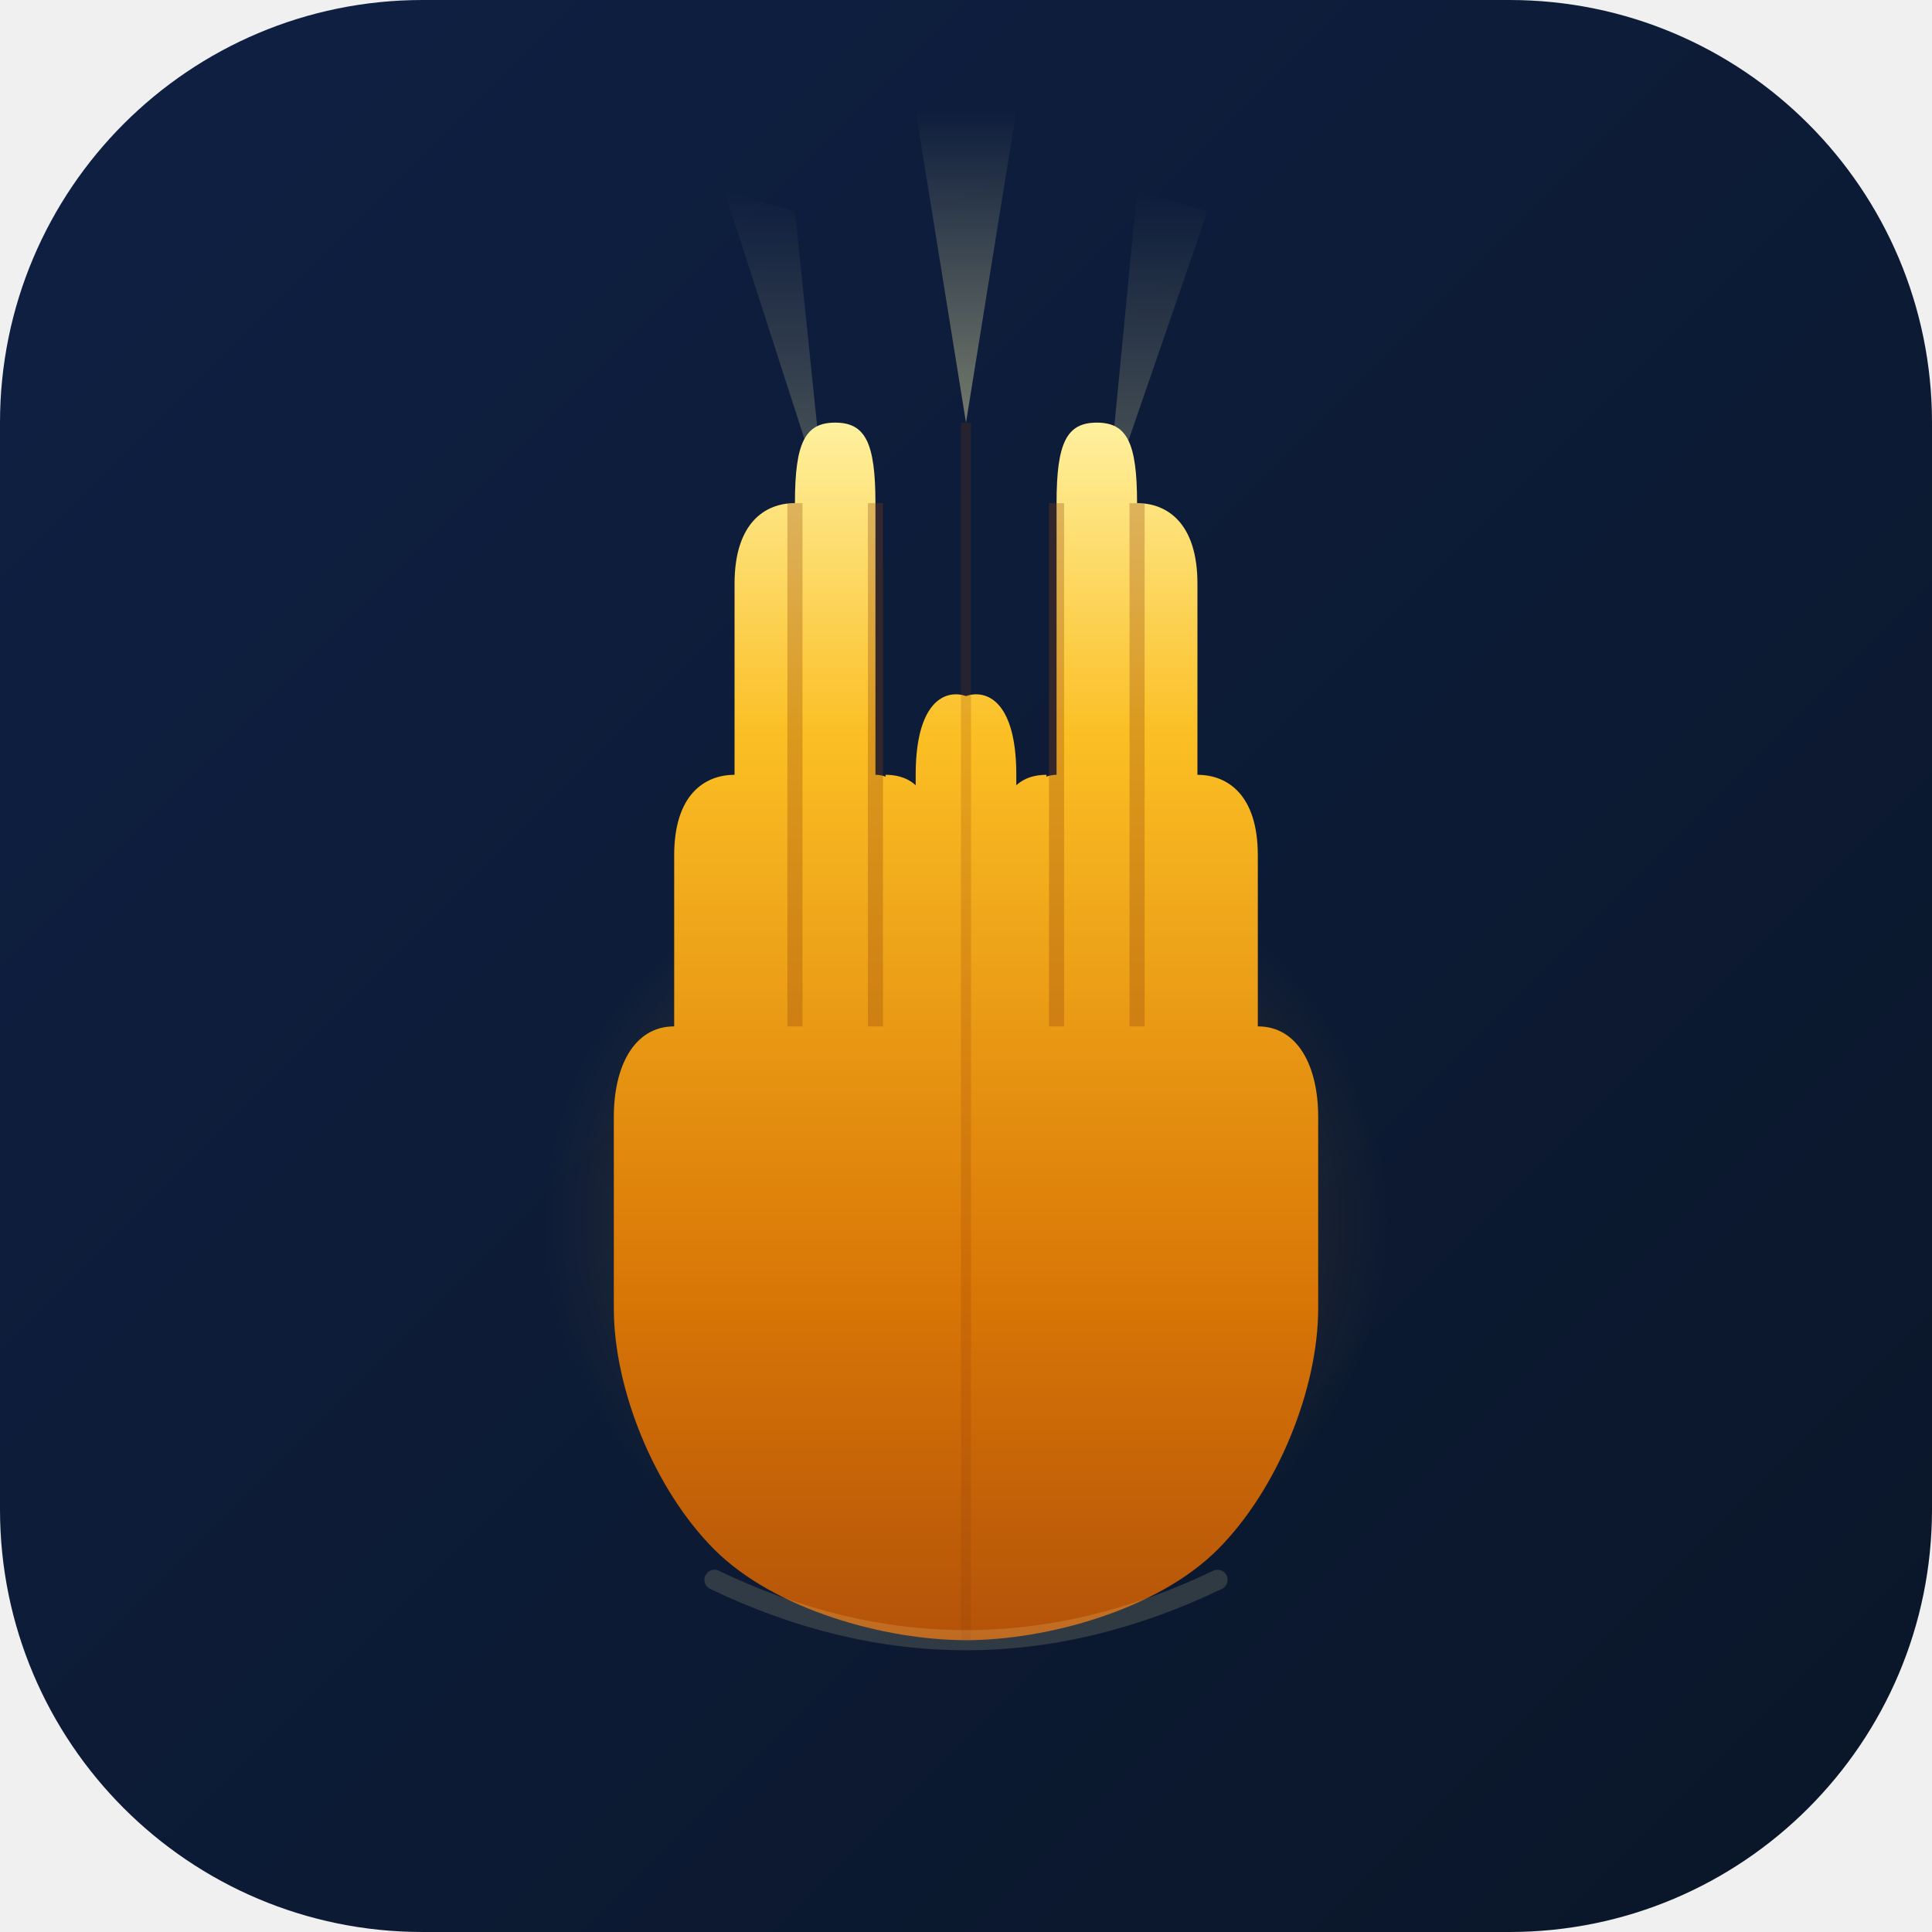
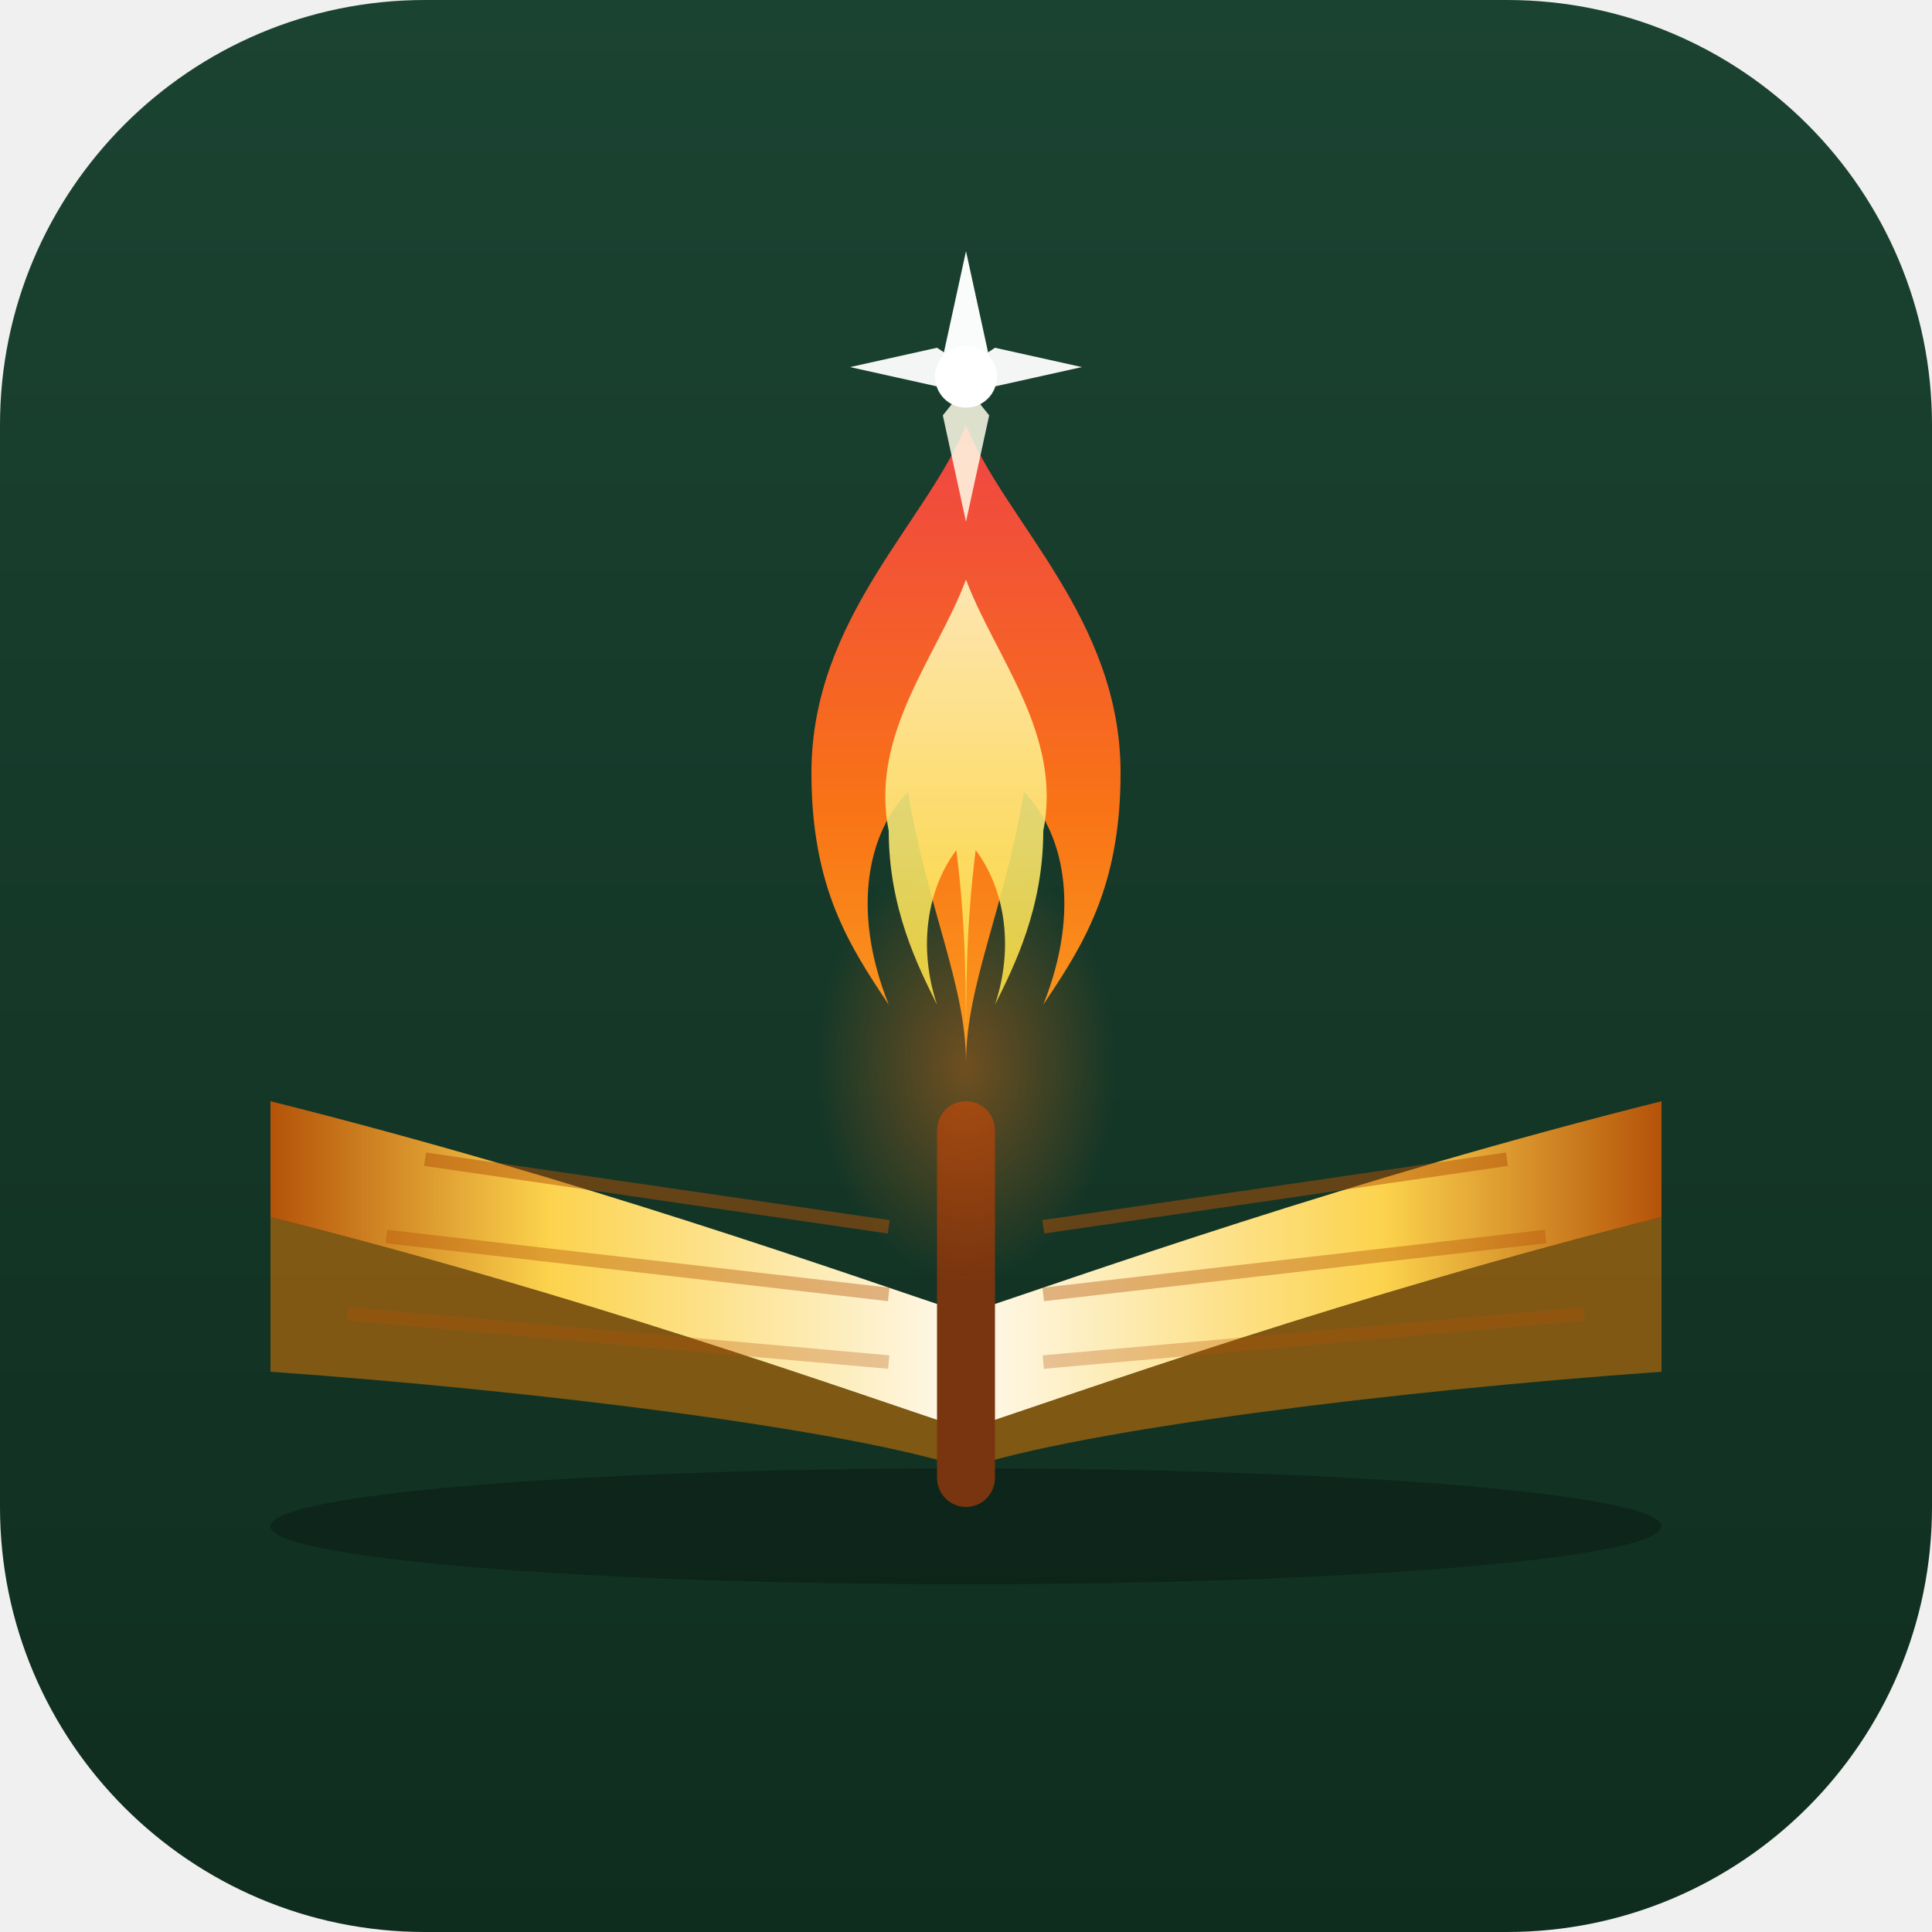
- <svg xmlns="http://www.w3.org/2000/svg" width="192" height="192" viewBox="0 0 192 192">
+ <svg xmlns="http://www.w3.org/2000/svg" width="192" height="192" viewBox="0 0 100 100">
  <defs>
-     <linearGradient id="bg" x1="0" y1="0" x2="192" y2="192" gradientUnits="userSpaceOnUse">
-       <stop offset="0%" stop-color="#0F2044" />
-       <stop offset="100%" stop-color="#0A1628" />
+     <linearGradient id="bg" x1="0" y1="0" x2="0" y2="100" gradientUnits="userSpaceOnUse">
+       <stop offset="0%" stop-color="#1B4332" />
+       <stop offset="100%" stop-color="#0F2D1F" />
    </linearGradient>
-     <linearGradient id="gold" x1="96" y1="38" x2="96" y2="163" gradientUnits="userSpaceOnUse">
-       <stop offset="0%" stop-color="#FFF7AE" />
-       <stop offset="28%" stop-color="#FBBF24" />
-       <stop offset="72%" stop-color="#D97706" />
+     <linearGradient id="lp" x1="14" y1="0" x2="50" y2="0" gradientUnits="userSpaceOnUse">
+       <stop offset="0%" stop-color="#B45309" />
+       <stop offset="40%" stop-color="#FCD34D" />
+       <stop offset="100%" stop-color="#FEF9EE" />
+     </linearGradient>
+     <linearGradient id="rp" x1="50" y1="0" x2="86" y2="0" gradientUnits="userSpaceOnUse">
+       <stop offset="0%" stop-color="#FEF9EE" />
+       <stop offset="60%" stop-color="#FCD34D" />
      <stop offset="100%" stop-color="#B45309" />
    </linearGradient>
-     <radialGradient id="glow" cx="50%" cy="56%" r="36%">
-       <stop offset="0%" stop-color="#FBBF24" stop-opacity="0.28" />
-       <stop offset="100%" stop-color="#FBBF24" stop-opacity="0" />
+     <linearGradient id="fl" x1="50" y1="22" x2="50" y2="66" gradientUnits="userSpaceOnUse">
+       <stop offset="0%" stop-color="#EF4444" />
+       <stop offset="45%" stop-color="#F97316" />
+       <stop offset="100%" stop-color="#FBBF24" />
+     </linearGradient>
+     <linearGradient id="fi" x1="50" y1="30" x2="50" y2="64" gradientUnits="userSpaceOnUse">
+       <stop offset="0%" stop-color="#FEF9C3" />
+       <stop offset="60%" stop-color="#FDE047" />
+       <stop offset="100%" stop-color="#FCD34D" />
+     </linearGradient>
+     <radialGradient id="glow" cx="50%" cy="58%" r="28%">
+       <stop offset="0%" stop-color="#F97316" stop-opacity="0.4" />
+       <stop offset="100%" stop-color="#F97316" stop-opacity="0" />
    </radialGradient>
-     <linearGradient id="ray" x1="0" y1="1" x2="0" y2="0" gradientUnits="objectBoundingBox">
-       <stop offset="0%" stop-color="#FFF7AE" stop-opacity="0.5" />
-       <stop offset="100%" stop-color="#FFF7AE" stop-opacity="0" />
-     </linearGradient>
-     <clipPath id="clip">
-       <rect width="192" height="192" rx="42" />
+     <clipPath id="c">
+       <rect width="100" height="100" rx="22" />
    </clipPath>
  </defs>
-   <rect width="192" height="192" rx="42" fill="url(#bg)" />
-   <g clip-path="url(#clip)">
-     <ellipse cx="96" cy="115" rx="58" ry="54" fill="url(#glow)" />
-     <polygon points="96,42  91,11  101,11" fill="url(#ray)" opacity="0.85" />
-     <polygon points="82,50  72,19  79,21" fill="url(#ray)" opacity="0.55" />
-     <polygon points="110,50 113,19 120,21" fill="url(#ray)" opacity="0.55" />
-     <path d="       M96,163       C88,163 77,160 71,154       C65,148 61,138 61,130       L61,111       C61,106 63,102 67,102       C67,93 67,85 67,85       C67,79 70,77 73,77       C73,71 73,64 73,58       C73,52 76,50 79,50       C79,44 80,42 83,42       C86,42 87,44 87,50       L87,77       C89,77 91,79 91,85       L91,77       C91,71 93,69 95,69       C97,69 99,71 99,77       L99,85       C99,79 101,77 104,77       L96,163 Z     " fill="url(#gold)" />
-     <path d="       M96,163       C104,163 115,160 121,154       C127,148 131,138 131,130       L131,111       C131,106 129,102 125,102       C125,93 125,85 125,85       C125,79 122,77 119,77       C119,71 119,64 119,58       C119,52 116,50 113,50       C113,44 112,42 109,42       C106,42 105,44 105,50       L105,77       C103,77 101,79 101,85       L101,77       C101,71 99,69 97,69       C95,69 93,71 93,77       L93,85       C93,79 91,77 88,77       L96,163 Z     " fill="url(#gold)" />
-     <line x1="79" y1="50" x2="79" y2="102" stroke="#92400E" stroke-width="1.5" stroke-opacity="0.3" />
-     <line x1="87" y1="50" x2="87" y2="102" stroke="#92400E" stroke-width="1.5" stroke-opacity="0.3" />
-     <line x1="113" y1="50" x2="113" y2="102" stroke="#92400E" stroke-width="1.5" stroke-opacity="0.3" />
-     <line x1="105" y1="50" x2="105" y2="102" stroke="#92400E" stroke-width="1.5" stroke-opacity="0.3" />
-     <line x1="96" y1="42" x2="96" y2="163" stroke="#92400E" stroke-width="1" stroke-opacity="0.2" />
-     <path d="M71,157 Q96,169 121,157" stroke="#FFF7AE" stroke-width="2" stroke-opacity="0.15" fill="none" stroke-linecap="round" />
+   <rect width="100" height="100" rx="22" fill="url(#bg)" />
+   <g clip-path="url(#c)">
+     <ellipse cx="50" cy="79" rx="36" ry="3" fill="#000000" opacity="0.25" />
+     <path d="M50,74 C44,72 30,67 14,63 L14,57 C30,61 44,66 50,68 Z" fill="url(#lp)" />
+     <path d="M50,76 C44,74 28,72 14,71 L14,63 C30,67 44,72 50,74 Z" fill="#D97706" opacity="0.55" />
+     <path d="M50,74 C56,72 70,67 86,63 L86,57 C70,61 56,66 50,68 Z" fill="url(#rp)" />
+     <path d="M50,76 C56,74 72,72 86,71 L86,63 C70,67 56,72 50,74 Z" fill="#D97706" opacity="0.55" />
+     <rect x="48.5" y="57" width="3" height="21" rx="1.5" fill="#78350F" />
+     <line x1="22" y1="60" x2="46" y2="63.5" stroke="#B45309" stroke-width="0.7" stroke-opacity="0.5" />
+     <line x1="20" y1="64" x2="46" y2="67" stroke="#B45309" stroke-width="0.7" stroke-opacity="0.4" />
+     <line x1="18" y1="68" x2="46" y2="70.5" stroke="#B45309" stroke-width="0.7" stroke-opacity="0.3" />
+     <line x1="78" y1="60" x2="54" y2="63.5" stroke="#B45309" stroke-width="0.7" stroke-opacity="0.5" />
+     <line x1="80" y1="64" x2="54" y2="67" stroke="#B45309" stroke-width="0.7" stroke-opacity="0.4" />
+     <line x1="82" y1="68" x2="54" y2="70.5" stroke="#B45309" stroke-width="0.7" stroke-opacity="0.3" />
+     <ellipse cx="50" cy="52" rx="14" ry="20" fill="url(#glow)" />
+     <path d="M50,22 C52,27 58,32 58,40 C58,46 56,49 54,52 C56,47 55,43 53,41 C52,47 50,51 50,55 C50,51 48,47 47,41 C45,43 44,47 46,52 C44,49 42,46 42,40 C42,32 48,27 50,22 Z" fill="url(#fl)" />
+     <path d="M50,30 C51.5,34 55,38 54,43 C54,47 52.5,50 51.5,52 C52.5,49 52,46 50.5,44 C50,48 50,51 50,55 C50,51 50,48 49.5,44 C48,46 47.5,49 48.5,52 C47.5,50 46,47 46,43 C45,38 48.5,34 50,30 Z" fill="url(#fi)" opacity="0.88" />
+     <path d="M50,13 L51.2,18.5 L50,20 L48.8,18.5 Z" fill="#FFFFFF" opacity="0.98" />
+     <path d="M50,20 L51.2,21.5 L50,27 L48.8,21.5 Z" fill="#FFFDE7" opacity="0.85" />
+     <path d="M44,19 L48.5,18 L50,19 L48.5,20 Z" fill="#FFFFFF" opacity="0.95" />
+     <path d="M56,19 L51.5,18 L50,19 L51.5,20 Z" fill="#FFFFFF" opacity="0.95" />
+     <circle cx="50" cy="19.5" r="1.6" fill="#FFFFFF" />
  </g>
</svg>
